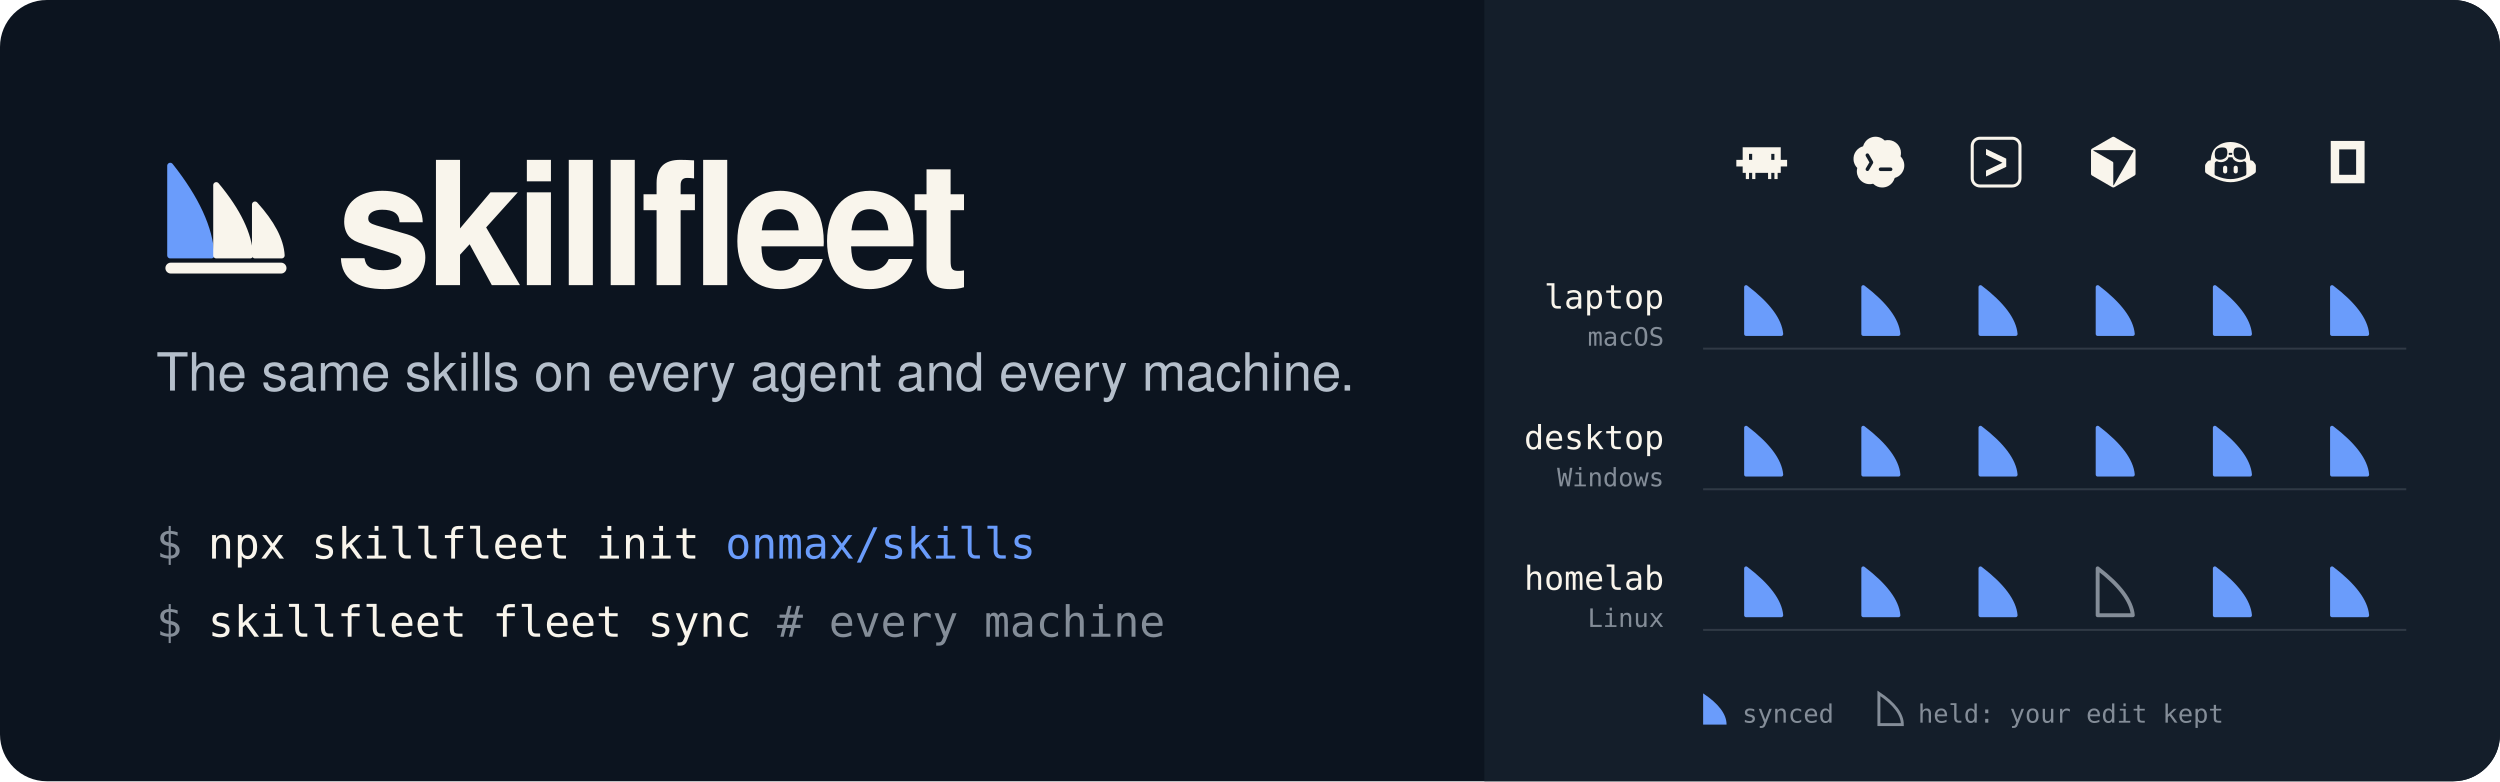
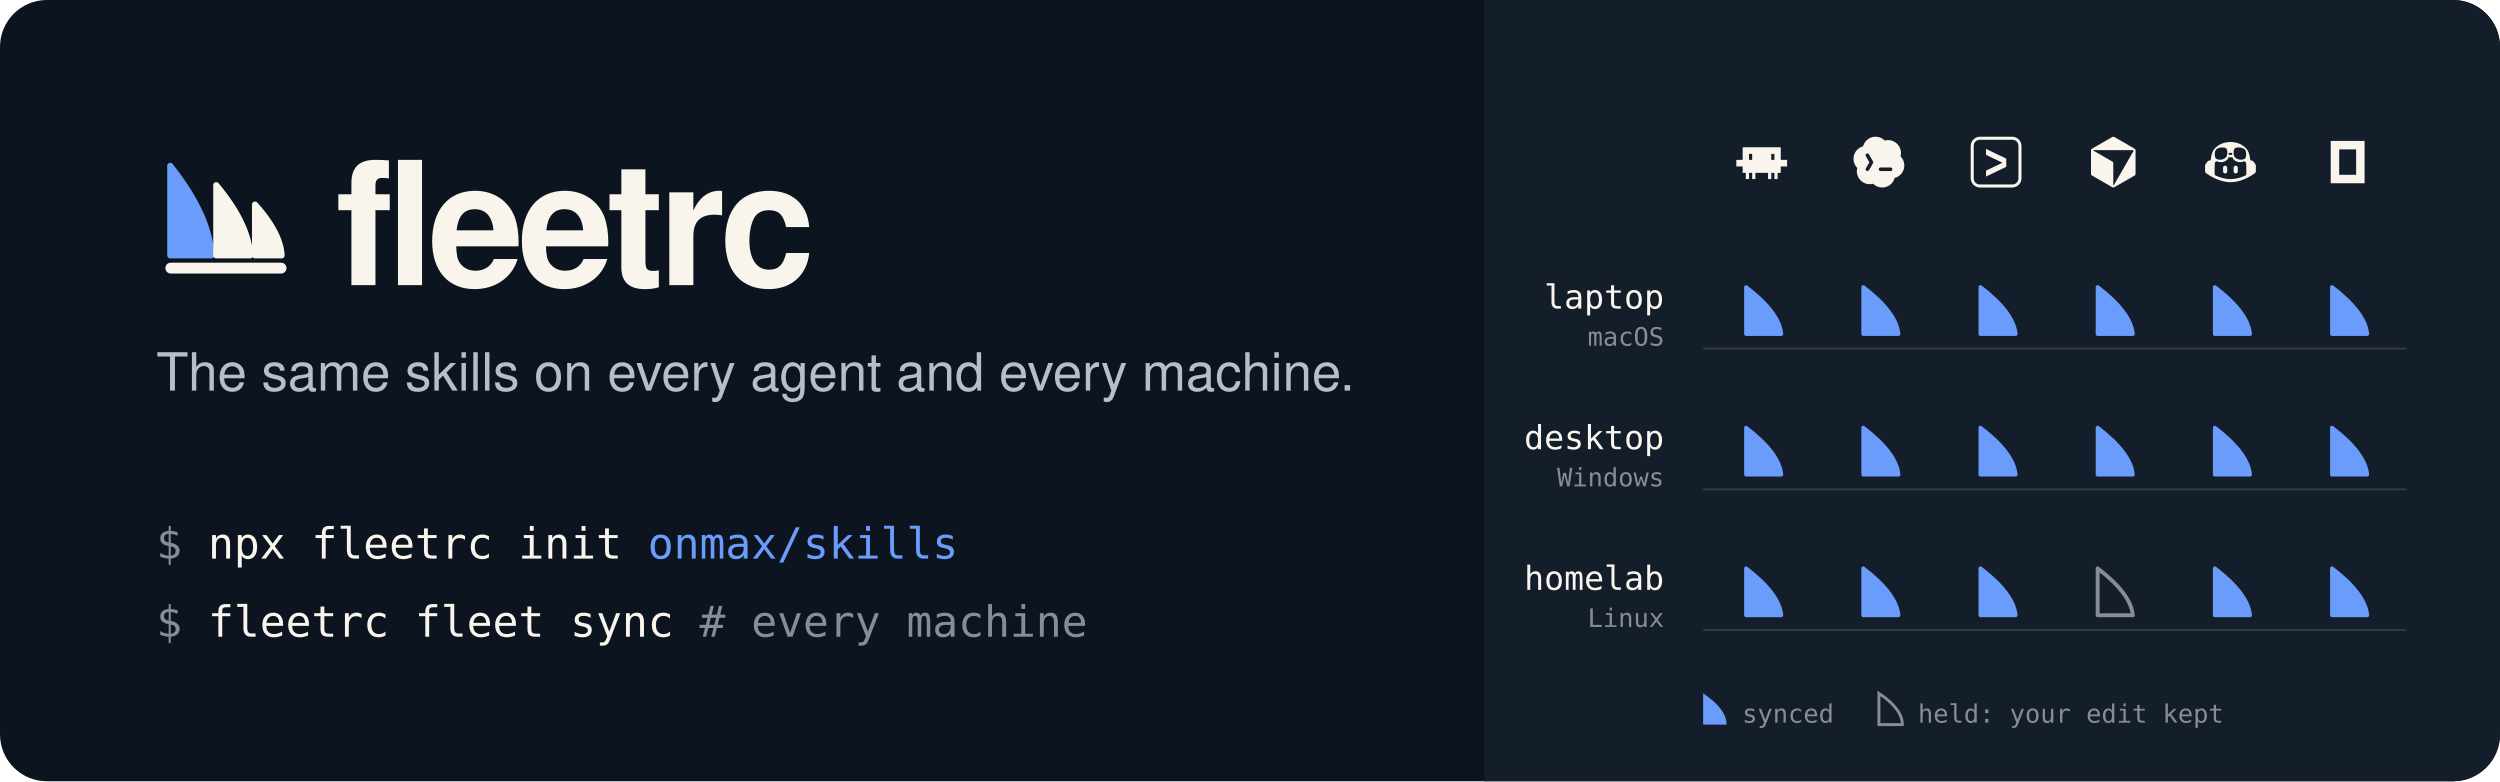
<svg xmlns="http://www.w3.org/2000/svg" width="1280" height="400" viewBox="0 0 1280 400" role="img" aria-labelledby="t">
  <style>.bg{fill:#0c141f}.fg{fill:#f9f5ec;stroke:#f9f5ec}.lead{fill:#6a9cfb;stroke:#6a9cfb}.hull{fill:#f9f5ec}</style>
  <clipPath id="frame">
    <rect width="1280" height="400" rx="24" />
  </clipPath>
  <g clip-path="url(#frame)">
    <rect width="1280" height="400" fill="#0c141f" />
    <rect x="760" y="0" width="520" height="400" fill="#141e2a" />
    <svg x="889" y="70" width="26" height="26" viewBox="0 0 24 24" fill="#f9f5ec" fill-rule="evenodd" role="img" aria-label="Claude Code">
      <path clip-rule="evenodd" d="M20.998 10.949H24v3.102h-3v3.028h-1.487V20H18v-2.921h-1.487V20H15v-2.921H9V20H7.488v-2.921H6V20H4.487v-2.921H3V14.05H0V10.95h3V5h17.998v5.949zM6 10.949h1.488V8.102H6v2.847zm10.51 0H18V8.102h-1.49v2.847z" />
    </svg>
    <svg x="949" y="70" width="26" height="26" viewBox="0 0 24 24" fill="#f9f5ec" fill-rule="evenodd" role="img" aria-label="Codex">
      <path clip-rule="evenodd" d="M8.086.457a6.105 6.105 0 013.046-.415c1.333.153 2.521.72 3.564 1.7a.117.117 0 00.107.029c1.408-.346 2.762-.224 4.061.366l.063.03.154.076c1.357.703 2.33 1.77 2.918 3.198.278.679.418 1.388.421 2.126a5.655 5.655 0 01-.18 1.631.167.167 0 00.04.155 5.982 5.982 0 011.578 2.891c.385 1.901-.01 3.615-1.183 5.14l-.182.22a6.063 6.063 0 01-2.934 1.851.162.162 0 00-.108.102c-.255.736-.511 1.364-.987 1.992-1.199 1.582-2.962 2.462-4.948 2.451-1.583-.008-2.986-.587-4.21-1.736a.145.145 0 00-.14-.032c-.518.167-1.04.191-1.604.185a5.924 5.924 0 01-2.595-.622 6.058 6.058 0 01-2.146-1.781c-.203-.269-.404-.522-.551-.821a7.74 7.74 0 01-.495-1.283 6.11 6.11 0 01-.017-3.064.166.166 0 00.008-.074.115.115 0 00-.037-.064 5.958 5.958 0 01-1.38-2.202 5.196 5.196 0 01-.333-1.589 6.915 6.915 0 01.188-2.132c.45-1.484 1.309-2.648 2.577-3.493.282-.188.55-.334.802-.438.286-.12.573-.22.861-.304a.129.129 0 00.087-.087A6.016 6.016 0 015.635 2.31C6.315 1.464 7.132.846 8.086.457zm-.804 7.85a.848.848 0 00-1.473.842l1.694 2.965-1.688 2.848a.849.849 0 001.46.864l1.94-3.272a.849.849 0 00.007-.854l-1.94-3.393zm5.446 6.24a.849.849 0 000 1.695h4.848a.849.849 0 000-1.696h-4.848z" />
    </svg>
    <svg x="1009" y="70" width="26" height="26" viewBox="0 0 24 24" fill="#f9f5ec" fill-rule="evenodd" role="img" aria-label="Gemini CLI">
      <path d="M16.793 10.358v3.867L7.236 18.82v-2.8l7.751-3.728-7.75-3.728V5.763l9.556 4.595z" />
      <path clip-rule="evenodd" d="M19.608 0A4.392 4.392 0 0124 4.392v15.216A4.392 4.392 0 0119.608 24H4.392A4.392 4.392 0 010 19.608V4.392A4.392 4.392 0 014.392 0h15.216zM4.26 1.444A2.816 2.816 0 001.444 4.26v15.48a2.816 2.816 0 002.816 2.816h15.48a2.816 2.816 0 002.816-2.816V4.26a2.816 2.816 0 00-2.816-2.816H4.26z" />
    </svg>
    <svg x="1069" y="70" width="26" height="26" viewBox="0 0 24 24" fill="#f9f5ec" fill-rule="evenodd" role="img" aria-label="Cursor">
      <path d="M22.106 5.68L12.5.135a.998.998 0 00-.998 0L1.893 5.68a.84.84 0 00-.419.726v11.186c0 .3.16.577.42.727l9.607 5.547a.999.999 0 00.998 0l9.608-5.547a.84.84 0 00.42-.727V6.407a.84.84 0 00-.42-.726zm-.603 1.176L12.228 22.92c-.063.108-.228.064-.228-.061V12.34a.59.59 0 00-.295-.51l-9.11-5.26c-.107-.062-.063-.228.062-.228h18.55c.264 0 .428.286.296.514z" />
    </svg>
    <svg x="1129" y="70" width="26" height="26" viewBox="0 0 24 24" fill="#f9f5ec" fill-rule="evenodd" role="img" aria-label="GitHub Copilot">
      <path d="M19.245 5.364c1.322 1.36 1.877 3.216 2.11 5.817.622 0 1.2.135 1.592.654l.73.964c.21.278.323.61.323.955v2.62c0 .339-.173.669-.453.868C20.239 19.602 16.157 21.5 12 21.5c-4.6 0-9.205-2.583-11.547-4.258-.28-.2-.452-.53-.453-.868v-2.62c0-.345.113-.679.321-.956l.73-.963c.392-.517.974-.654 1.593-.654l.029-.297c.25-2.446.81-4.213 2.082-5.52 2.461-2.54 5.71-2.851 7.146-2.864h.198c1.436.013 4.685.323 7.146 2.864zm-7.244 4.328c-.284 0-.613.016-.962.05-.123.447-.305.85-.57 1.108-1.05 1.023-2.316 1.18-2.994 1.18-.638 0-1.306-.13-1.851-.464-.516.165-1.012.403-1.044.996a65.882 65.882 0 00-.063 2.884l-.002.48c-.002.563-.005 1.126-.013 1.69.002.326.204.63.51.765 2.482 1.102 4.83 1.657 6.99 1.657 2.156 0 4.504-.555 6.985-1.657a.854.854 0 00.51-.766c.03-1.682.006-3.372-.076-5.053-.031-.596-.528-.83-1.046-.996-.546.333-1.212.464-1.85.464-.677 0-1.942-.157-2.993-1.18-.266-.258-.447-.661-.57-1.108-.32-.032-.64-.049-.96-.05zm-2.525 4.013c.539 0 .976.426.976.95v1.753c0 .525-.437.95-.976.95a.964.964 0 01-.976-.95v-1.752c0-.525.437-.951.976-.951zm5 0c.539 0 .976.426.976.95v1.753c0 .525-.437.95-.976.95a.964.964 0 01-.976-.95v-1.752c0-.525.437-.951.976-.951zM7.635 5.087c-1.05.102-1.935.438-2.385.906-.975 1.037-.765 3.668-.21 4.224.405.394 1.17.657 1.995.657h.09c.649-.013 1.785-.176 2.73-1.11.435-.41.705-1.433.675-2.47-.03-.834-.27-1.52-.63-1.813-.39-.336-1.275-.482-2.265-.394zm6.465.394c-.36.292-.6.98-.63 1.813-.03 1.037.24 2.06.675 2.47.968.957 2.136 1.104 2.776 1.11h.044c.825 0 1.59-.263 1.995-.657.555-.556.765-3.187-.21-4.224-.45-.468-1.335-.804-2.385-.906-.99-.088-1.875.058-2.265.394zM12 7.615c-.24 0-.525.015-.84.044.03.16.045.336.06.526l-.001.159a2.94 2.94 0 01-.014.25c.225-.022.425-.027.612-.028h.366c.187 0 .387.006.612.028-.015-.146-.015-.277-.015-.409.015-.19.03-.365.06-.526a9.29 9.29 0 00-.84-.044z" />
    </svg>
    <svg x="1189" y="70" width="26" height="26" viewBox="0 0 24 24" fill="#f9f5ec" fill-rule="evenodd" role="img" aria-label="OpenCode">
      <path d="M16 6H8v12h8V6zm4 16H4V2h16v20z" />
    </svg>
    <text x="852" y="158" text-anchor="end" font-family="ui-monospace, SFMono-Regular, Menlo, Consolas, monospace" font-size="17" fill="#f9f5ec">laptop</text>
    <text x="852" y="177" text-anchor="end" font-family="ui-monospace, SFMono-Regular, Menlo, Consolas, monospace" font-size="13" fill="#848d98">macOS</text>
    <rect x="872" y="178" width="360" height="1" fill="#848d98" opacity=".25" />
    <text x="852" y="230" text-anchor="end" font-family="ui-monospace, SFMono-Regular, Menlo, Consolas, monospace" font-size="17" fill="#f9f5ec">desktop</text>
    <text x="852" y="249" text-anchor="end" font-family="ui-monospace, SFMono-Regular, Menlo, Consolas, monospace" font-size="13" fill="#848d98">Windows</text>
    <rect x="872" y="250" width="360" height="1" fill="#848d98" opacity=".25" />
    <text x="852" y="302" text-anchor="end" font-family="ui-monospace, SFMono-Regular, Menlo, Consolas, monospace" font-size="17" fill="#f9f5ec">homelab</text>
    <text x="852" y="321" text-anchor="end" font-family="ui-monospace, SFMono-Regular, Menlo, Consolas, monospace" font-size="13" fill="#848d98">Linux</text>
    <rect x="872" y="322" width="360" height="1" fill="#848d98" opacity=".25" />
    <path d="M894 171 V147 Q911 160 912 171 Z" fill="#6a9cfb" stroke="#6a9cfb" stroke-width="2" stroke-linejoin="round" />
    <path d="M954 171 V147 Q971 160 972 171 Z" fill="#6a9cfb" stroke="#6a9cfb" stroke-width="2" stroke-linejoin="round" />
    <path d="M1014 171 V147 Q1031 160 1032 171 Z" fill="#6a9cfb" stroke="#6a9cfb" stroke-width="2" stroke-linejoin="round" />
    <path d="M1074 171 V147 Q1091 160 1092 171 Z" fill="#6a9cfb" stroke="#6a9cfb" stroke-width="2" stroke-linejoin="round" />
    <path d="M1134 171 V147 Q1151 160 1152 171 Z" fill="#6a9cfb" stroke="#6a9cfb" stroke-width="2" stroke-linejoin="round" />
    <path d="M1194 171 V147 Q1211 160 1212 171 Z" fill="#6a9cfb" stroke="#6a9cfb" stroke-width="2" stroke-linejoin="round" />
    <path d="M894 243 V219 Q911 232 912 243 Z" fill="#6a9cfb" stroke="#6a9cfb" stroke-width="2" stroke-linejoin="round" />
    <path d="M954 243 V219 Q971 232 972 243 Z" fill="#6a9cfb" stroke="#6a9cfb" stroke-width="2" stroke-linejoin="round" />
    <path d="M1014 243 V219 Q1031 232 1032 243 Z" fill="#6a9cfb" stroke="#6a9cfb" stroke-width="2" stroke-linejoin="round" />
    <path d="M1074 243 V219 Q1091 232 1092 243 Z" fill="#6a9cfb" stroke="#6a9cfb" stroke-width="2" stroke-linejoin="round" />
    <path d="M1134 243 V219 Q1151 232 1152 243 Z" fill="#6a9cfb" stroke="#6a9cfb" stroke-width="2" stroke-linejoin="round" />
    <path d="M1194 243 V219 Q1211 232 1212 243 Z" fill="#6a9cfb" stroke="#6a9cfb" stroke-width="2" stroke-linejoin="round" />
    <path d="M894 315 V291 Q911 304 912 315 Z" fill="#6a9cfb" stroke="#6a9cfb" stroke-width="2" stroke-linejoin="round" />
    <path d="M954 315 V291 Q971 304 972 315 Z" fill="#6a9cfb" stroke="#6a9cfb" stroke-width="2" stroke-linejoin="round" />
    <path d="M1014 315 V291 Q1031 304 1032 315 Z" fill="#6a9cfb" stroke="#6a9cfb" stroke-width="2" stroke-linejoin="round" />
    <path d="M1074 315 V291 Q1091 304 1092 315 Z" fill="none" stroke="#848d98" stroke-width="2" stroke-linejoin="round" />
    <path d="M1134 315 V291 Q1151 304 1152 315 Z" fill="#6a9cfb" stroke="#6a9cfb" stroke-width="2" stroke-linejoin="round" />
    <path d="M1194 315 V291 Q1211 304 1212 315 Z" fill="#6a9cfb" stroke="#6a9cfb" stroke-width="2" stroke-linejoin="round" />
    <g font-family="ui-monospace, SFMono-Regular, Menlo, Consolas, monospace" font-size="13" fill="#848d98">
      <path d="M872 371 V355 Q884 363 884 371 Z" fill="#6a9cfb" />
      <text x="892" y="370">synced</text>
      <path d="M962 371 V355 Q974 363 974 371 Z" fill="none" stroke="#848d98" stroke-width="1.5" />
      <text x="982" y="370">held: your edit kept</text>
    </g>
    <g transform="translate(76 70) scale(.62)">
      <path class="lead" d="M18 98 V24 Q50.3 64.7 52 98 Z" stroke-width="5" stroke-linejoin="round" />
      <path class="fg" d="M56 98 V40 Q82.6 71.9 84 98 Z" stroke-width="5" stroke-linejoin="round" />
      <path class="fg" d="M88 98 V56 Q108.9 79.1 110 98 Z" stroke-width="5" stroke-linejoin="round" />
      <rect class="hull" x="14" y="104" width="100" height="9" rx="4.5" />
    </g>
-     <text x="172" y="146" fill="#f9f5ec" font-family="ui-sans-serif, system-ui, -apple-system, 'Segoe UI', Helvetica, Arial, sans-serif" font-size="88" font-weight="700" letter-spacing="-3">skillfleet</text>
+     <text x="172" y="146" fill="#f9f5ec" font-family="ui-sans-serif, system-ui, -apple-system, 'Segoe UI', Helvetica, Arial, sans-serif" font-size="88" font-weight="700" letter-spacing="-3">fleetrc</text>
    <text x="80" y="200" fill="#b5bfcb" font-family="ui-sans-serif, system-ui, -apple-system, 'Segoe UI', Helvetica, Arial, sans-serif" font-size="27">The same skills on every agent and every machine.</text>
    <g font-family="ui-monospace, SFMono-Regular, Menlo, Consolas, monospace" font-size="22">
-       <text x="80" y="286" fill="#848d98">$ <tspan fill="#f9f5ec">npx skillfleet init</tspan>
+       <text x="80" y="286" fill="#848d98">$ <tspan fill="#f9f5ec">npx fleetrc init</tspan>
        <tspan fill="#6a9cfb">onmax/skills</tspan>
      </text>
-       <text x="80" y="326" fill="#848d98">$ <tspan fill="#f9f5ec">skillfleet fleet sync</tspan>  # every machine</text>
+       <text x="80" y="326" fill="#848d98">$ <tspan fill="#f9f5ec">fleetrc fleet sync</tspan>  # every machine</text>
    </g>
  </g>
</svg>
